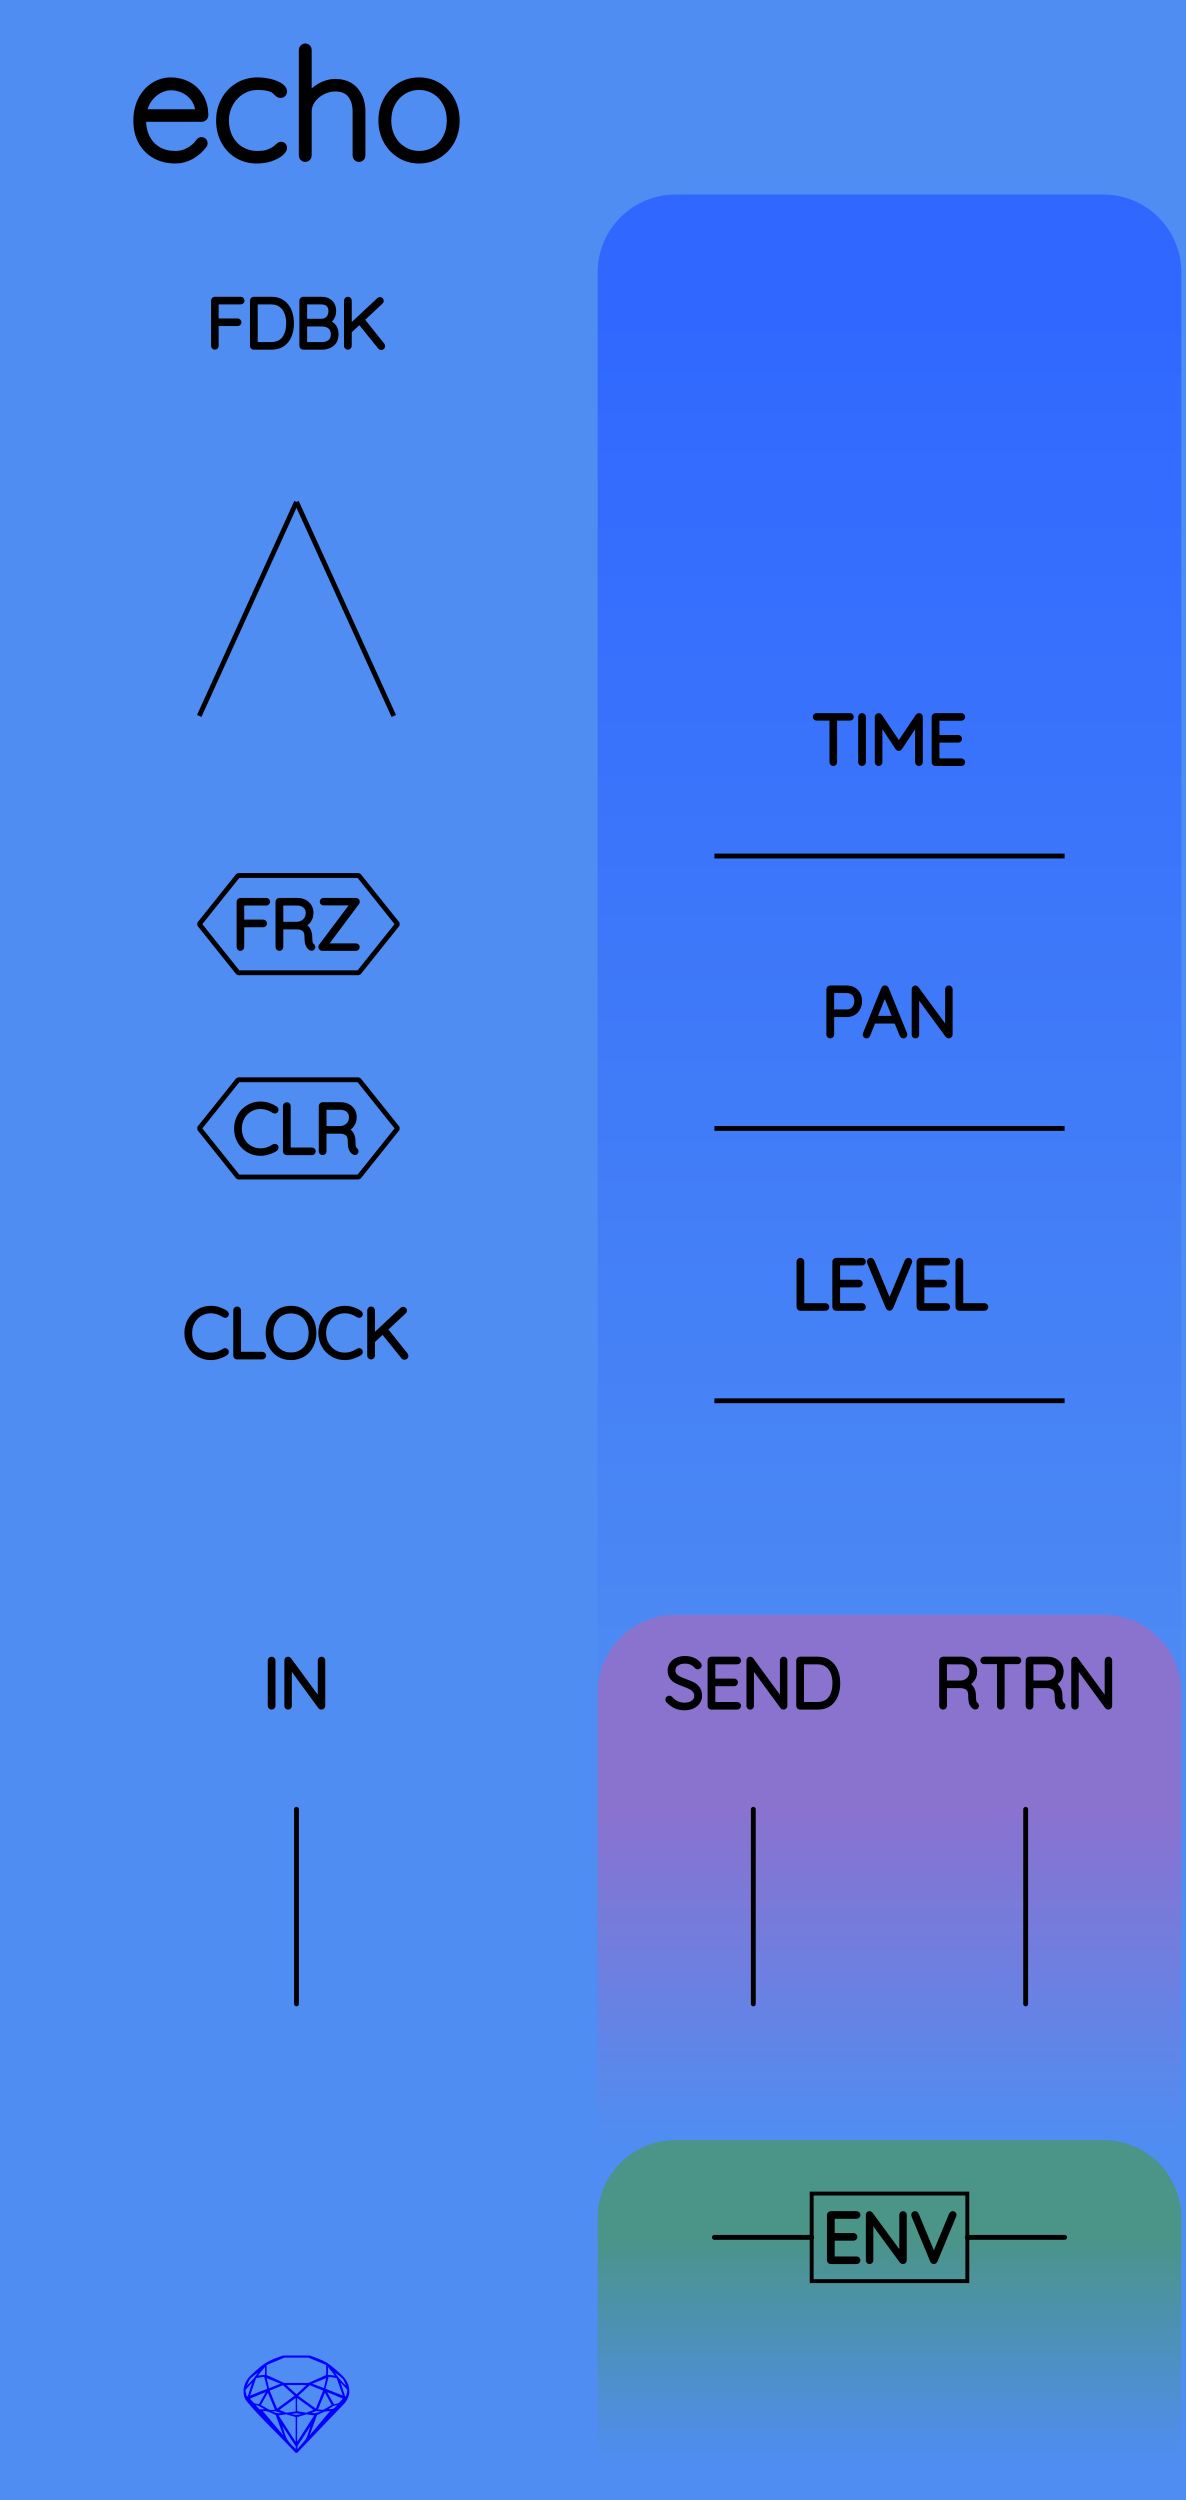
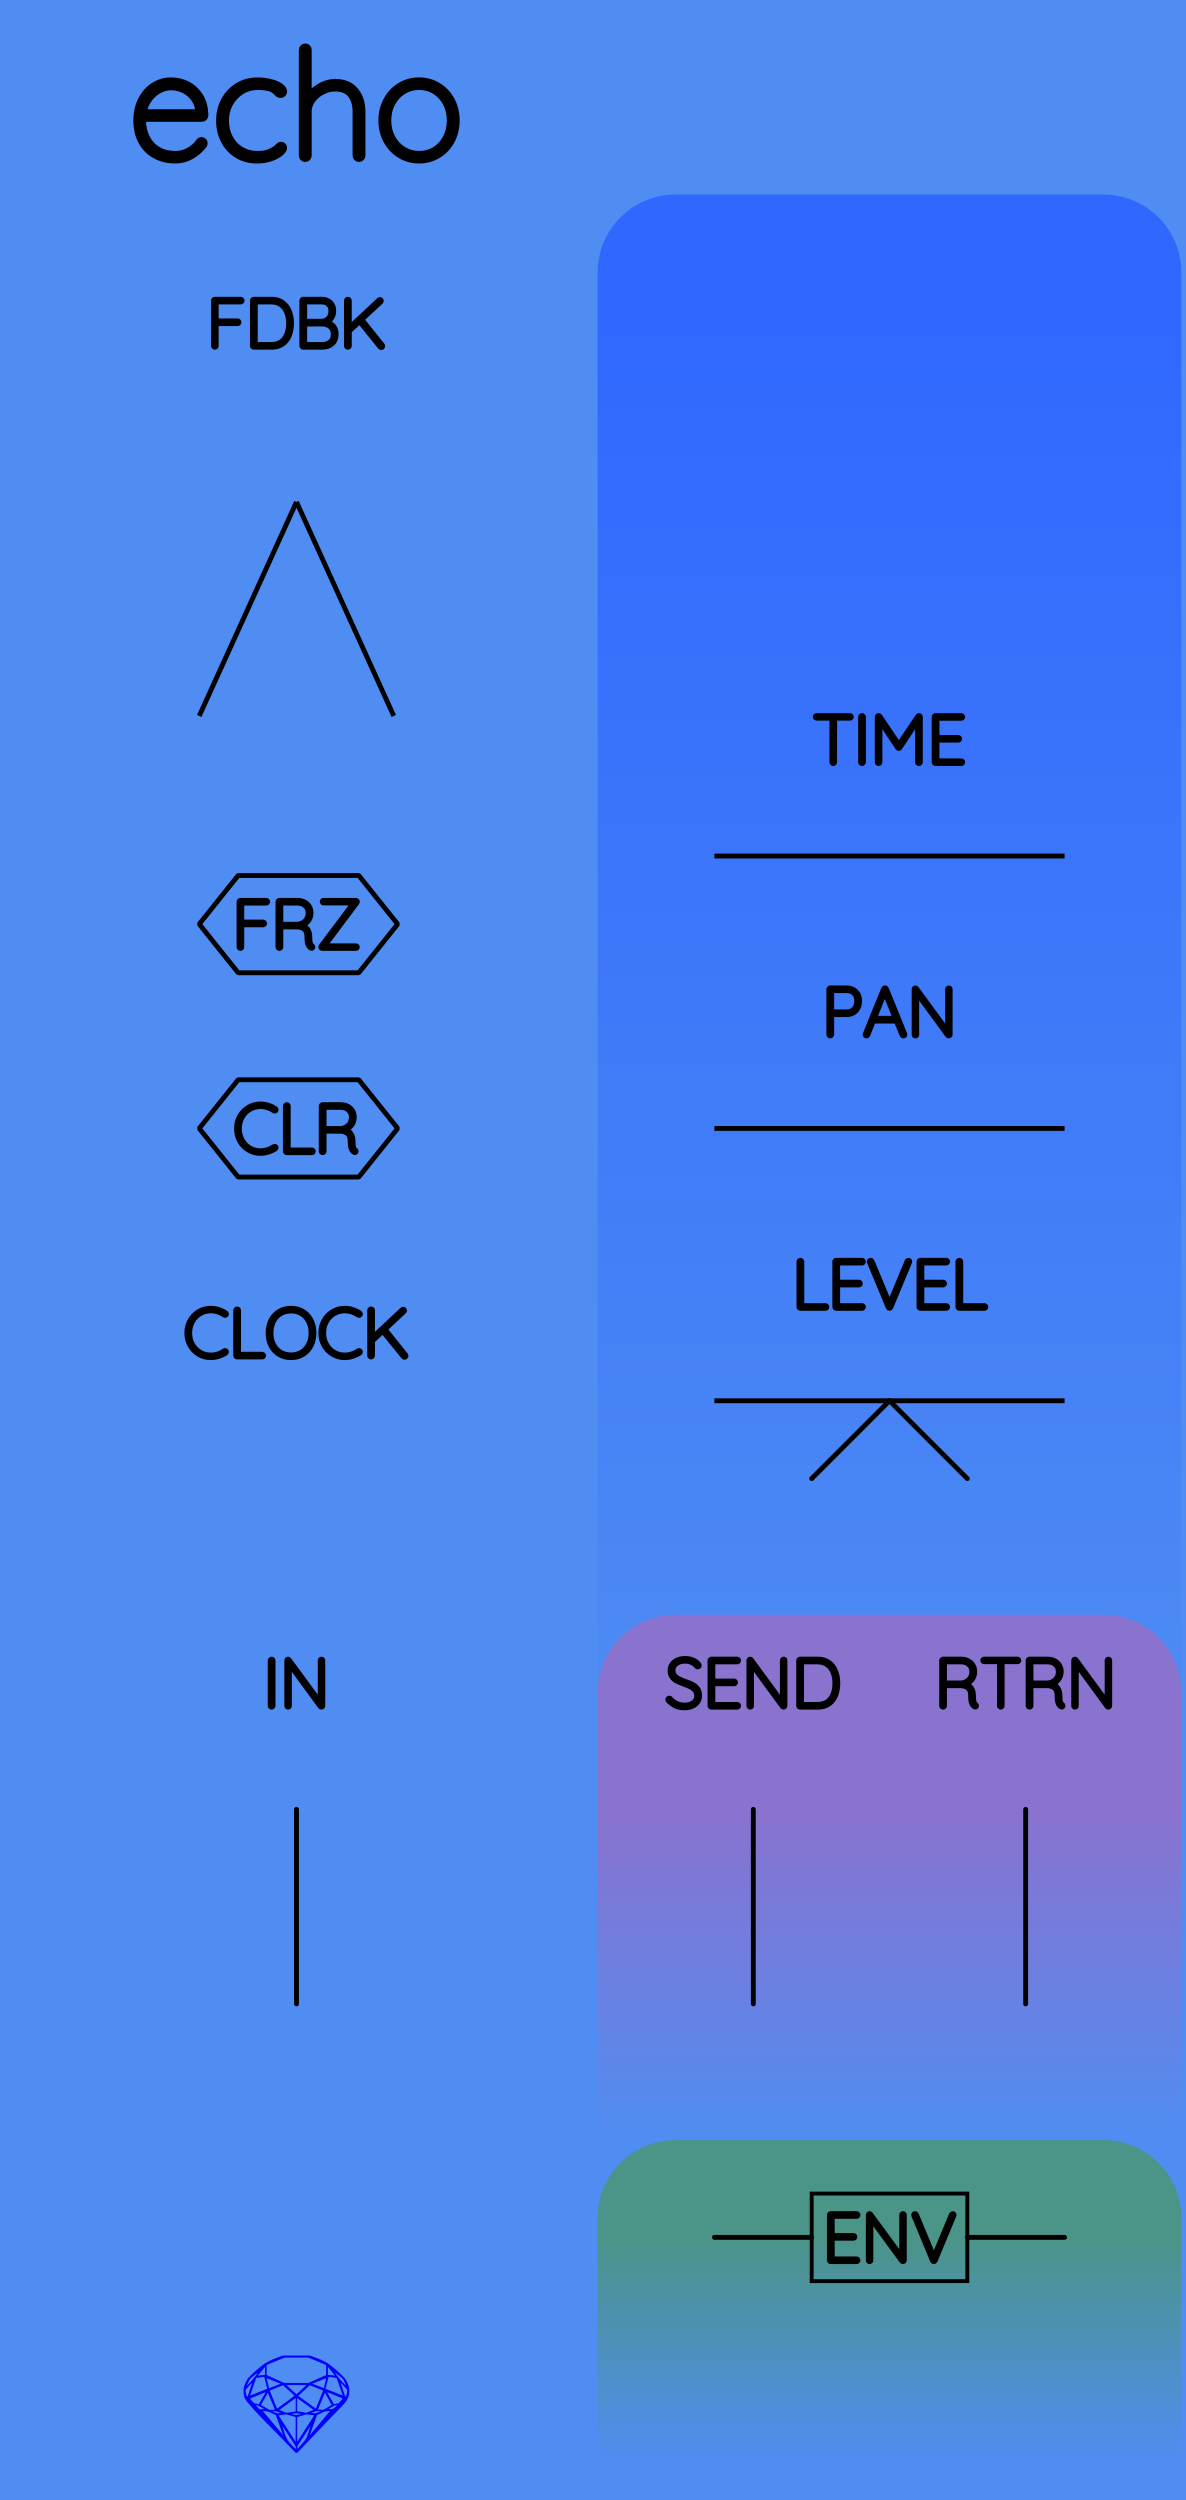
<svg xmlns="http://www.w3.org/2000/svg" width="60.96mm" height="128.50mm" viewBox="0 0 60.96 128.50">
  <g id="PanelLayer">
    <defs>
      <linearGradient id="gradient_controls" x1="0" y1="16" x2="0" y2="93" gradientUnits="userSpaceOnUse">
        <stop style="stop-color:#3068ff;stop-opacity:1;" offset="0" />
        <stop style="stop-color:#4f8df2;stop-opacity:1;" offset="1" />
      </linearGradient>
      <linearGradient id="gradient_send_return" x1="0" y1="93" x2="0" y2="110" gradientUnits="userSpaceOnUse">
        <stop style="stop-color:#8a72cf;stop-opacity:1;" offset="0" />
        <stop style="stop-color:#4f8df2;stop-opacity:1;" offset="1" />
      </linearGradient>
      <linearGradient id="gradient_env" x1="0" y1="115" x2="0" y2="126.5" gradientUnits="userSpaceOnUse">
        <stop style="stop-color:#4b9488;stop-opacity:1;" offset="0" />
        <stop style="stop-color:#4f8df2;stop-opacity:1;" offset="1" />
      </linearGradient>
    </defs>
    <rect id="border_rect" width="60.96" height="128.5" x="0" y="0" style="display:inline;fill:#4f8df2;fill-opacity:1;stroke:none;" />
    <path id="controls_art" d="M 30.72,93.00 L 30.72,14.00 A 4 4 0 0 1 34.72 10 L 56.72,10.00 A 4 4 0 0 1 60.72 14 L 60.72,10.00 L 60.72,93.00 z" style="fill:url(#gradient_controls);fill-opacity:1;stroke-width:0;" />
    <path id="send_return_art" d="M 30.72,110.00 L 30.72,87.00 A 4 4 0 0 1 34.72 83 L 56.72,83.00 A 4 4 0 0 1 60.72 87 L 60.72,83.00 L 60.72,110.00 z" style="fill:url(#gradient_send_return);fill-opacity:1;stroke-width:0;" />
    <path id="env_art" d="M 30.72,126.50 L 30.72,114.00 A 4 4 0 0 1 34.72 110 L 56.72,110.00 A 4 4 0 0 1 60.72 114 L 60.72,110.00 L 60.72,126.50 z" style="fill:url(#gradient_env);fill-opacity:1;stroke-width:0;" />
    <path id="model_name" d="M10.498 7.36Q10.498 7.414 10.467 7.453Q10.211 7.794 9.831 8.012Q9.45 8.229 9.016 8.229Q8.434 8.229 7.983 7.981Q7.533 7.732 7.281 7.274Q7.029 6.816 7.029 6.211Q7.029 5.59 7.273 5.121Q7.518 4.651 7.921 4.403Q8.325 4.154 8.783 4.154Q9.241 4.154 9.633 4.352Q10.024 4.55 10.273 4.946Q10.521 5.342 10.537 5.924Q10.537 5.986 10.49 6.036Q10.444 6.087 10.382 6.087H7.331V6.188Q7.331 6.669 7.525 7.069Q7.719 7.468 8.1 7.701Q8.48 7.934 9.016 7.934Q9.388 7.934 9.718 7.752Q10.048 7.569 10.234 7.29Q10.288 7.22 10.366 7.22Q10.42 7.22 10.459 7.263Q10.498 7.305 10.498 7.36ZM7.362 5.792H10.219V5.722Q10.18 5.326 9.966 5.043Q9.753 4.76 9.439 4.612Q9.124 4.465 8.783 4.465Q8.496 4.465 8.197 4.616Q7.898 4.767 7.669 5.066Q7.44 5.365 7.362 5.792ZM14.58 4.705Q14.58 4.767 14.538 4.814Q14.495 4.861 14.433 4.861Q14.363 4.861 14.328 4.837Q14.293 4.814 14.231 4.752Q14.13 4.635 14.021 4.581Q13.742 4.449 13.23 4.449Q12.787 4.449 12.411 4.682Q12.035 4.915 11.813 5.315Q11.592 5.714 11.592 6.188Q11.592 6.684 11.798 7.084Q12.004 7.484 12.38 7.709Q12.756 7.934 13.23 7.934Q13.54 7.934 13.719 7.88Q13.897 7.825 14.076 7.724Q14.2 7.647 14.293 7.554Q14.332 7.515 14.371 7.488Q14.41 7.461 14.448 7.461Q14.511 7.461 14.545 7.499Q14.58 7.538 14.58 7.6Q14.58 7.709 14.402 7.86Q14.223 8.012 13.909 8.12Q13.595 8.229 13.207 8.229Q12.648 8.229 12.209 7.965Q11.771 7.701 11.526 7.235Q11.282 6.77 11.282 6.188Q11.282 5.644 11.526 5.179Q11.771 4.713 12.217 4.434Q12.663 4.154 13.238 4.154Q13.571 4.154 13.886 4.232Q14.2 4.31 14.39 4.438Q14.58 4.566 14.58 4.705ZM18.608 5.73V7.996Q18.608 8.058 18.562 8.105Q18.515 8.151 18.453 8.151Q18.383 8.151 18.341 8.105Q18.298 8.058 18.298 7.996V5.73Q18.298 5.194 18.034 4.861Q17.77 4.527 17.227 4.527Q16.893 4.527 16.571 4.69Q16.249 4.853 16.047 5.132Q15.845 5.412 15.845 5.73V7.996Q15.845 8.058 15.799 8.105Q15.752 8.151 15.69 8.151Q15.62 8.151 15.578 8.105Q15.535 8.058 15.535 7.996V2.563Q15.535 2.501 15.582 2.455Q15.628 2.408 15.69 2.408Q15.76 2.408 15.803 2.455Q15.845 2.501 15.845 2.563V5.016Q16.063 4.674 16.447 4.453Q16.831 4.232 17.227 4.232Q17.894 4.232 18.251 4.655Q18.608 5.078 18.608 5.73ZM21.542 8.229Q21.006 8.229 20.568 7.961Q20.13 7.693 19.877 7.228Q19.625 6.762 19.625 6.195Q19.625 5.621 19.877 5.155Q20.13 4.69 20.564 4.422Q20.999 4.154 21.542 4.154Q22.078 4.154 22.516 4.422Q22.954 4.69 23.203 5.155Q23.451 5.621 23.451 6.195Q23.451 6.77 23.203 7.232Q22.954 7.693 22.516 7.961Q22.078 8.229 21.542 8.229ZM21.542 4.449Q21.092 4.449 20.723 4.678Q20.355 4.907 20.145 5.303Q19.936 5.699 19.936 6.195Q19.936 6.684 20.145 7.08Q20.355 7.476 20.723 7.705Q21.092 7.934 21.542 7.934Q22 7.934 22.365 7.709Q22.73 7.484 22.935 7.084Q23.141 6.684 23.141 6.195Q23.141 5.699 22.935 5.303Q22.73 4.907 22.365 4.678Q22 4.449 21.542 4.449Z" style="display:inline;stroke:#000000;stroke-width:0.35;stroke-linecap:round;stroke-linejoin:bevel" />
    <path id="sapphire_gemstone" d="m 17.955,122.900 q 0,0.342 -0.243,0.631 -0.044,0.052 -0.204,0.215 -0.187,0.19 -0.785,0.813 l -1.444,1.513 q -0.019,0.003 -0.044,0.003 -0.028,0 -0.041,-0.003 -0.083,-0.083 -0.648,-0.675 -0.469,-0.474 -0.934,-0.948 -0.557,-0.568 -0.898,-0.981 -0.132,-0.16 -0.168,-0.298 -0.028,-0.102 -0.028,-0.342 0,-0.11 0.072,-0.289 0.066,-0.165 0.141,-0.265 0.119,-0.157 0.422,-0.424 0.284,-0.251 0.474,-0.375 0.273,-0.179 0.819,-0.367 0.096,-0.033 0.11,-0.033 h 1.361 q 0.011,0 0.105,0.033 0.568,0.201 0.824,0.367 0.165,0.105 0.474,0.378 0.322,0.284 0.422,0.422 0.215,0.295 0.215,0.626 z m -0.168,-0.273 q -0.033,-0.107 -0.135,-0.309 -0.072,-0.094 -0.209,-0.198 -0.119,-0.085 -0.234,-0.171 0.245,0.364 0.579,0.678 z m -0.573,-0.524 -0.358,-0.446 v 0.411 z m 0.637,0.758 q 0,-0.052 -0.342,-0.394 l 0.229,0.703 h 0.05 q 0.063,-0.218 0.063,-0.309 z m -0.232,0.273 -0.317,-0.904 -0.411,-0.063 -0.16,0.615 z m 0.003,0.154 -0.772,-0.32 h -0.03 l 0.345,0.606 q 0.08,-0.003 0.234,-0.047 0.025,-0.014 0.223,-0.24 z m -0.857,-1.05 -0.719,0.284 0.604,0.226 z m 0,-0.163 v -0.515 l -0.918,-0.38 h -1.224 l -0.918,0.38 v 0.515 l 0.898,0.408 h 1.254 z m 0.573,1.538 q -0.069,0.011 -0.198,0.052 -0.085,0.055 -0.259,0.163 0.019,0 0.063,0.003 0.041,0 0.063,0 0.119,0 0.19,-0.069 0.072,-0.072 0.141,-0.149 z m -0.289,0.003 -0.347,-0.631 -0.364,0.879 q 0.025,-0.017 0.066,-0.017 0.03,0 0.085,0.011 0.058,0.008 0.088,0.008 0.05,0 0.229,-0.107 0.229,-0.138 0.243,-0.143 z m -0.441,-0.741 -0.684,-0.276 -0.593,0.548 0.904,0.656 z m -0.854,-0.284 h -1.036 l 0.524,0.474 z m 0.75,1.367 q -0.229,-0.03 -0.229,-0.03 -0.036,0 -0.273,0.094 l 0.19,0.019 q 0.011,0 0.311,-0.083 z m -0.389,-0.088 -0.843,-0.612 v 0.675 l 0.471,0.083 z m 0.854,0.05 q -0.099,0.006 -0.295,0.039 -0.011,0.003 -0.378,0.176 -0.13,0.347 -0.38,1.042 z m -2.544,-1.397 -0.719,-0.284 0.124,0.518 z m -0.802,-0.455 v -0.411 l -0.367,0.446 z m 1.516,1.072 -0.593,-0.54 -0.684,0.276 0.38,0.929 z m 0.369,0.943 q -0.033,-0.003 -0.135,-0.025 -0.085,-0.017 -0.138,-0.017 -0.052,0 -0.138,0.017 -0.102,0.022 -0.135,0.025 0.265,0.047 0.273,0.047 0.008,0 0.273,-0.047 z m -0.309,-0.138 v -0.686 l -0.843,0.612 0.372,0.146 z m 0.951,0.207 -0.397,-0.055 -0.48,0.141 v 1.276 z m -2.888,-2.202 q -0.119,0.085 -0.234,0.174 -0.146,0.107 -0.209,0.196 -0.044,0.105 -0.135,0.314 0.369,-0.364 0.579,-0.684 z m 0.477,0.832 -0.16,-0.615 -0.411,0.063 -0.317,0.904 z m 0.394,1.083 -0.364,-0.879 -0.356,0.631 q 0.435,0.251 0.452,0.251 0.091,0 0.267,-0.003 z m 1.822,0.83 q -0.132,0.212 -0.405,0.634 -0.077,0.107 -0.22,0.328 -0.058,0.105 -0.055,0.226 0.16,-0.152 0.433,-0.496 0.077,-0.13 0.141,-0.339 0.055,-0.176 0.107,-0.353 z m -1.494,-0.661 -0.27,-0.088 -0.008,-0.011 q -0.025,0 -0.107,0.011 -0.066,0.006 -0.107,0.006 0.273,0.091 0.311,0.091 0.025,0 0.182,-0.008 z m -0.81,-1.064 h -0.03 l -0.772,0.32 q 0.066,0.097 0.223,0.24 0.077,0.014 0.234,0.047 z m -0.689,-0.502 q -0.342,0.347 -0.342,0.394 0,0.08 0.063,0.309 h 0.05 z m 2.235,3.045 v -1.276 l -0.48,-0.141 -0.397,0.055 z m -1.607,-1.676 q -0.256,-0.182 -0.458,-0.223 0.066,0.077 0.204,0.223 z m 1.61,2.045 v -0.138 l -0.684,-1.05 q 0.052,0.176 0.107,0.353 0.063,0.209 0.141,0.339 0.069,0.119 0.204,0.259 0.116,0.119 0.232,0.237 z m -0.645,-0.706 q -0.116,-0.328 -0.38,-1.042 -0.135,-0.066 -0.273,-0.13 -0.16,-0.072 -0.289,-0.072 -0.052,0 -0.11,-0.014 z" style="stroke-width:0;fill:#0000ff;stroke:#2e2114;stroke-linecap:square;stroke-opacity:1" />
    <path d="M 15.24,93.00 L 15.24,103.00 " style="stroke:#000000;stroke-width:0.25;stroke-linecap:round;stroke-linejoin:bevel;stroke-dasharray:none" fill="none" />
    <path d="M13.961 87.749Q13.926 87.749 13.906 87.728Q13.887 87.707 13.887 87.675V85.353Q13.887 85.322 13.908 85.301Q13.929 85.279 13.961 85.279Q13.993 85.279 14.014 85.301Q14.035 85.322 14.035 85.353V87.675Q14.032 87.707 14.011 87.728Q13.989 87.749 13.961 87.749ZM16.593 85.346V87.671Q16.593 87.71 16.572 87.729Q16.551 87.749 16.519 87.749Q16.483 87.749 16.462 87.721L14.875 85.551V87.689Q14.875 87.714 14.855 87.731Q14.836 87.749 14.808 87.749Q14.776 87.749 14.758 87.731Q14.741 87.714 14.741 87.689V85.35Q14.741 85.315 14.76 85.297Q14.78 85.279 14.804 85.279Q14.836 85.279 14.857 85.304L16.459 87.488V85.346Q16.459 85.318 16.478 85.299Q16.498 85.279 16.526 85.279Q16.558 85.279 16.575 85.299Q16.593 85.318 16.593 85.346Z" style="stroke:#000000;stroke-width:0.25;stroke-linecap:round;stroke-linejoin:bevel" />
    <path d="M 38.72,93.00 L 38.72,103.00 " style="stroke:#000000;stroke-width:0.25;stroke-linecap:round;stroke-linejoin:bevel;stroke-dasharray:none" fill="none" />
    <path d="M34.346 87.414Q34.324 87.392 34.324 87.361Q34.324 87.333 34.349 87.306Q34.374 87.28 34.402 87.28Q34.434 87.28 34.462 87.311Q34.6 87.474 34.788 87.558Q34.977 87.643 35.185 87.643Q35.457 87.643 35.633 87.513Q35.81 87.382 35.81 87.167Q35.806 86.997 35.718 86.888Q35.63 86.779 35.501 86.713Q35.372 86.648 35.15 86.567Q34.907 86.475 34.771 86.405Q34.635 86.334 34.538 86.204Q34.441 86.073 34.441 85.862Q34.441 85.689 34.536 85.547Q34.631 85.406 34.808 85.325Q34.984 85.244 35.217 85.244Q35.425 85.244 35.612 85.32Q35.799 85.396 35.908 85.533Q35.944 85.583 35.944 85.608Q35.944 85.636 35.917 85.659Q35.891 85.682 35.859 85.682Q35.831 85.682 35.813 85.66Q35.714 85.533 35.559 85.459Q35.404 85.385 35.217 85.385Q34.949 85.385 34.771 85.512Q34.593 85.639 34.593 85.858Q34.593 86.01 34.679 86.115Q34.765 86.221 34.896 86.287Q35.026 86.352 35.22 86.422Q35.467 86.511 35.612 86.585Q35.757 86.659 35.859 86.8Q35.961 86.941 35.961 87.174Q35.961 87.336 35.866 87.477Q35.771 87.618 35.593 87.701Q35.414 87.784 35.185 87.784Q34.924 87.784 34.73 87.694Q34.536 87.604 34.346 87.414ZM37.965 87.678Q37.965 87.71 37.944 87.729Q37.923 87.749 37.895 87.749H36.565Q36.536 87.749 36.515 87.728Q36.494 87.707 36.494 87.678V85.35Q36.494 85.322 36.515 85.301Q36.536 85.279 36.565 85.279H37.895Q37.923 85.279 37.944 85.301Q37.965 85.322 37.965 85.35Q37.965 85.382 37.944 85.401Q37.923 85.421 37.895 85.421H36.642V86.405H37.736Q37.764 86.405 37.785 86.426Q37.806 86.447 37.806 86.475Q37.806 86.507 37.785 86.526Q37.764 86.546 37.736 86.546H36.642V87.608H37.895Q37.923 87.608 37.944 87.629Q37.965 87.65 37.965 87.678ZM40.346 85.346V87.671Q40.346 87.71 40.325 87.729Q40.304 87.749 40.272 87.749Q40.237 87.749 40.216 87.721L38.628 85.551V87.689Q38.628 87.714 38.609 87.731Q38.59 87.749 38.561 87.749Q38.529 87.749 38.512 87.731Q38.494 87.714 38.494 87.689V85.35Q38.494 85.315 38.514 85.297Q38.533 85.279 38.558 85.279Q38.59 85.279 38.611 85.304L40.212 87.488V85.346Q40.212 85.318 40.232 85.299Q40.251 85.279 40.279 85.279Q40.311 85.279 40.329 85.299Q40.346 85.318 40.346 85.346ZM43.063 86.514Q43.063 86.863 42.952 87.142Q42.84 87.421 42.611 87.585Q42.382 87.749 42.04 87.749H41.122Q41.094 87.749 41.073 87.728Q41.052 87.707 41.052 87.678V85.35Q41.052 85.322 41.073 85.301Q41.094 85.279 41.122 85.279H42.04Q42.378 85.279 42.609 85.449Q42.84 85.618 42.952 85.898Q43.063 86.179 43.063 86.514ZM42.914 86.514Q42.914 86.214 42.818 85.966Q42.721 85.717 42.518 85.569Q42.315 85.421 42.004 85.421H41.2V87.608H42.004Q42.463 87.608 42.689 87.306Q42.914 87.004 42.914 86.514Z" style="stroke:#000000;stroke-width:0.25;stroke-linecap:round;stroke-linejoin:bevel" />
    <path d="M 52.72,93.00 L 52.72,103.00 " style="stroke:#000000;stroke-width:0.25;stroke-linecap:round;stroke-linejoin:bevel;stroke-dasharray:none" fill="none" />
    <path d="M50.196 87.675Q50.196 87.707 50.176 87.726Q50.157 87.745 50.129 87.745Q50.108 87.745 50.097 87.738Q50.002 87.685 49.945 87.56Q49.889 87.435 49.889 87.149Q49.889 86.86 49.734 86.752Q49.578 86.645 49.374 86.645H48.548V87.678Q48.548 87.707 48.527 87.728Q48.506 87.749 48.474 87.749Q48.443 87.749 48.421 87.728Q48.4 87.707 48.4 87.678V85.35Q48.4 85.322 48.421 85.301Q48.443 85.279 48.471 85.279H49.402Q49.607 85.279 49.766 85.362Q49.924 85.445 50.012 85.59Q50.101 85.734 50.101 85.918Q50.101 86.154 49.975 86.324Q49.85 86.493 49.649 86.553Q49.818 86.606 49.928 86.763Q50.037 86.92 50.037 87.149Q50.037 87.385 50.067 87.479Q50.097 87.572 50.157 87.611Q50.196 87.636 50.196 87.675ZM49.42 86.504Q49.642 86.482 49.797 86.327Q49.953 86.172 49.953 85.921Q49.953 85.703 49.797 85.562Q49.642 85.421 49.385 85.421H48.548V86.504ZM52.369 85.346Q52.369 85.378 52.35 85.396Q52.33 85.413 52.298 85.413H51.512V87.678Q51.512 87.707 51.491 87.728Q51.469 87.749 51.441 87.749Q51.409 87.749 51.39 87.728Q51.371 87.707 51.371 87.678V85.413H50.584Q50.556 85.413 50.535 85.394Q50.513 85.375 50.513 85.346Q50.513 85.318 50.535 85.299Q50.556 85.279 50.584 85.279H52.298Q52.327 85.279 52.348 85.299Q52.369 85.318 52.369 85.346ZM54.641 87.675Q54.641 87.707 54.621 87.726Q54.602 87.745 54.574 87.745Q54.553 87.745 54.542 87.738Q54.447 87.685 54.39 87.56Q54.334 87.435 54.334 87.149Q54.334 86.86 54.179 86.752Q54.023 86.645 53.819 86.645H52.993V87.678Q52.993 87.707 52.972 87.728Q52.951 87.749 52.919 87.749Q52.888 87.749 52.866 87.728Q52.845 87.707 52.845 87.678V85.35Q52.845 85.322 52.866 85.301Q52.888 85.279 52.916 85.279H53.847Q54.052 85.279 54.211 85.362Q54.369 85.445 54.457 85.59Q54.546 85.734 54.546 85.918Q54.546 86.154 54.42 86.324Q54.295 86.493 54.094 86.553Q54.263 86.606 54.373 86.763Q54.482 86.92 54.482 87.149Q54.482 87.385 54.512 87.479Q54.542 87.572 54.602 87.611Q54.641 87.636 54.641 87.675ZM53.865 86.504Q54.087 86.482 54.242 86.327Q54.398 86.172 54.398 85.921Q54.398 85.703 54.242 85.562Q54.087 85.421 53.83 85.421H52.993V86.504ZM57.04 85.346V87.671Q57.04 87.71 57.019 87.729Q56.997 87.749 56.966 87.749Q56.93 87.749 56.909 87.721L55.322 85.551V87.689Q55.322 87.714 55.302 87.731Q55.283 87.749 55.255 87.749Q55.223 87.749 55.205 87.731Q55.188 87.714 55.188 87.689V85.35Q55.188 85.315 55.207 85.297Q55.227 85.279 55.251 85.279Q55.283 85.279 55.304 85.304L56.906 87.488V85.346Q56.906 85.318 56.925 85.299Q56.944 85.279 56.973 85.279Q57.005 85.279 57.022 85.299Q57.04 85.318 57.04 85.346Z" style="stroke:#000000;stroke-width:0.25;stroke-linecap:round;stroke-linejoin:bevel" />
    <path id="env_label" d="M44.101 116.178Q44.101 116.21 44.08 116.229Q44.058 116.249 44.03 116.249H42.7Q42.672 116.249 42.651 116.228Q42.63 116.207 42.63 116.178V113.85Q42.63 113.822 42.651 113.801Q42.672 113.779 42.7 113.779H44.03Q44.058 113.779 44.08 113.801Q44.101 113.822 44.101 113.85Q44.101 113.882 44.08 113.901Q44.058 113.921 44.03 113.921H42.778V114.905H43.871Q43.9 114.905 43.921 114.926Q43.942 114.947 43.942 114.975Q43.942 115.007 43.921 115.026Q43.9 115.046 43.871 115.046H42.778V116.108H44.03Q44.058 116.108 44.08 116.129Q44.101 116.15 44.101 116.178ZM46.482 113.846V116.171Q46.482 116.21 46.461 116.229Q46.44 116.249 46.408 116.249Q46.373 116.249 46.352 116.221L44.764 114.051V116.189Q44.764 116.214 44.745 116.231Q44.725 116.249 44.697 116.249Q44.665 116.249 44.648 116.231Q44.63 116.214 44.63 116.189V113.85Q44.63 113.815 44.649 113.797Q44.669 113.779 44.693 113.779Q44.725 113.779 44.746 113.804L46.348 115.988V113.846Q46.348 113.818 46.367 113.799Q46.387 113.779 46.415 113.779Q46.447 113.779 46.464 113.799Q46.482 113.818 46.482 113.846ZM49.04 113.843Q49.04 113.857 49.033 113.878L48.066 116.203Q48.045 116.249 47.999 116.249Q47.978 116.249 47.958 116.236Q47.939 116.224 47.932 116.203L46.972 113.889Q46.962 113.868 46.962 113.846Q46.962 113.818 46.981 113.799Q47.001 113.779 47.029 113.779Q47.082 113.779 47.106 113.836L48.002 115.991L48.902 113.825Q48.927 113.779 48.969 113.779Q49.001 113.779 49.02 113.797Q49.04 113.815 49.04 113.843Z" style="stroke:#000000;stroke-width:0.25;stroke-linecap:round;stroke-linejoin:bevel" />
    <rect x="41.72" y="112.75" width="8" height="4.5" stroke="black" stroke-width="0.2" fill="none" />
    <path d="M 36.72,115.00 L 41.72,115.00 " style="stroke:#000000;stroke-width:0.25;stroke-linecap:round;stroke-linejoin:bevel;stroke-dasharray:none" fill="none" />
    <path d="M 54.72,115.00 L 49.72,115.00 " style="stroke:#000000;stroke-width:0.25;stroke-linecap:round;stroke-linejoin:bevel;stroke-dasharray:none" fill="none" />
    <path d="M11.638 67.54Q11.638 67.569 11.624 67.586Q11.603 67.615 11.571 67.615Q11.557 67.615 11.529 67.6Q11.201 67.378 10.834 67.378Q10.537 67.378 10.289 67.525Q10.04 67.671 9.895 67.93Q9.751 68.19 9.751 68.514Q9.751 68.839 9.895 69.098Q10.04 69.357 10.289 69.504Q10.537 69.65 10.834 69.65Q11.204 69.65 11.525 69.431Q11.543 69.417 11.568 69.417Q11.603 69.417 11.624 69.445Q11.638 69.463 11.638 69.488Q11.638 69.523 11.61 69.544Q11.472 69.643 11.255 69.714Q11.038 69.784 10.834 69.784Q10.499 69.784 10.216 69.618Q9.934 69.453 9.768 69.162Q9.603 68.87 9.603 68.514Q9.603 68.158 9.768 67.867Q9.934 67.576 10.216 67.41Q10.499 67.244 10.834 67.244Q11.046 67.244 11.245 67.308Q11.444 67.371 11.606 67.484Q11.638 67.509 11.638 67.54ZM13.55 69.678Q13.55 69.71 13.529 69.729Q13.508 69.749 13.48 69.749H12.185Q12.153 69.749 12.134 69.728Q12.114 69.707 12.114 69.678V67.35Q12.114 67.322 12.136 67.301Q12.157 67.279 12.188 67.279Q12.22 67.279 12.241 67.301Q12.263 67.322 12.263 67.35V69.608H13.48Q13.508 69.608 13.529 69.629Q13.55 69.65 13.55 69.678ZM14.958 69.784Q14.616 69.784 14.348 69.624Q14.079 69.463 13.929 69.174Q13.78 68.885 13.78 68.514Q13.78 68.144 13.929 67.854Q14.079 67.565 14.348 67.405Q14.616 67.244 14.958 67.244Q15.3 67.244 15.568 67.405Q15.836 67.565 15.986 67.854Q16.136 68.144 16.136 68.514Q16.136 68.885 15.986 69.174Q15.836 69.463 15.568 69.624Q15.3 69.784 14.958 69.784ZM14.958 67.385Q14.658 67.385 14.423 67.526Q14.189 67.667 14.058 67.925Q13.928 68.183 13.928 68.514Q13.928 68.846 14.058 69.103Q14.189 69.361 14.423 69.502Q14.658 69.643 14.958 69.643Q15.258 69.643 15.492 69.502Q15.727 69.361 15.857 69.103Q15.988 68.846 15.988 68.514Q15.988 68.183 15.857 67.925Q15.727 67.667 15.492 67.526Q15.258 67.385 14.958 67.385ZM18.524 67.54Q18.524 67.569 18.51 67.586Q18.489 67.615 18.457 67.615Q18.443 67.615 18.415 67.6Q18.087 67.378 17.72 67.378Q17.424 67.378 17.175 67.525Q16.926 67.671 16.782 67.93Q16.637 68.19 16.637 68.514Q16.637 68.839 16.782 69.098Q16.926 69.357 17.175 69.504Q17.424 69.65 17.72 69.65Q18.09 69.65 18.412 69.431Q18.429 69.417 18.454 69.417Q18.489 69.417 18.51 69.445Q18.524 69.463 18.524 69.488Q18.524 69.523 18.496 69.544Q18.359 69.643 18.142 69.714Q17.925 69.784 17.72 69.784Q17.385 69.784 17.103 69.618Q16.82 69.453 16.655 69.162Q16.489 68.87 16.489 68.514Q16.489 68.158 16.655 67.867Q16.82 67.576 17.103 67.41Q17.385 67.244 17.72 67.244Q17.932 67.244 18.131 67.308Q18.33 67.371 18.493 67.484Q18.524 67.509 18.524 67.54ZM20.867 69.692Q20.867 69.731 20.84 69.749Q20.814 69.766 20.786 69.766Q20.757 69.766 20.736 69.742L19.678 68.433L19.149 68.923V69.675Q19.145 69.707 19.124 69.728Q19.103 69.749 19.075 69.749Q19.039 69.749 19.02 69.728Q19.001 69.707 19.001 69.675V67.353Q19.001 67.322 19.022 67.301Q19.043 67.279 19.075 67.279Q19.106 67.279 19.128 67.301Q19.149 67.322 19.149 67.353V68.743L20.673 67.315Q20.694 67.293 20.722 67.293Q20.75 67.293 20.772 67.315Q20.793 67.336 20.793 67.364Q20.793 67.392 20.772 67.413L19.794 68.324L20.849 69.643Q20.867 69.668 20.867 69.692Z" style="stroke:#000000;stroke-width:0.25;stroke-linecap:round;stroke-linejoin:bevel" />
    <path d="M 36.72,44.00 L 54.72,44.00 z " style="stroke:#000000;stroke-width:0.25;stroke-linecap:round;stroke-linejoin:bevel;stroke-dasharray:none" />
    <path d="M43.759 36.846Q43.759 36.878 43.739 36.896Q43.72 36.913 43.688 36.913H42.901V39.178Q42.901 39.206 42.88 39.228Q42.859 39.249 42.831 39.249Q42.799 39.249 42.78 39.228Q42.76 39.206 42.76 39.178V36.913H41.974Q41.945 36.913 41.924 36.894Q41.903 36.875 41.903 36.846Q41.903 36.818 41.924 36.799Q41.945 36.779 41.974 36.779H43.688Q43.716 36.779 43.737 36.799Q43.759 36.818 43.759 36.846ZM44.309 39.249Q44.274 39.249 44.254 39.228Q44.235 39.206 44.235 39.175V36.853Q44.235 36.822 44.256 36.801Q44.277 36.779 44.309 36.779Q44.341 36.779 44.362 36.801Q44.383 36.822 44.383 36.853V39.175Q44.379 39.206 44.358 39.228Q44.337 39.249 44.309 39.249ZM47.307 36.85V39.178Q47.307 39.206 47.285 39.228Q47.262 39.249 47.233 39.249Q47.202 39.249 47.181 39.228Q47.159 39.206 47.159 39.178V37.069L46.249 38.444Q46.231 38.473 46.2 38.473Q46.161 38.473 46.143 38.444L45.23 37.065V39.178Q45.23 39.206 45.209 39.228Q45.187 39.249 45.159 39.249Q45.127 39.249 45.108 39.228Q45.089 39.206 45.089 39.178V36.85Q45.089 36.825 45.108 36.802Q45.127 36.779 45.156 36.779Q45.201 36.779 45.223 36.811L46.2 38.265L47.177 36.811Q47.205 36.772 47.244 36.779Q47.272 36.783 47.29 36.802Q47.307 36.822 47.307 36.85ZM49.484 39.178Q49.484 39.21 49.463 39.229Q49.442 39.249 49.414 39.249H48.084Q48.055 39.249 48.034 39.228Q48.013 39.206 48.013 39.178V36.85Q48.013 36.822 48.034 36.801Q48.055 36.779 48.084 36.779H49.414Q49.442 36.779 49.463 36.801Q49.484 36.822 49.484 36.85Q49.484 36.882 49.463 36.901Q49.442 36.92 49.414 36.92H48.161V37.905H49.255Q49.283 37.905 49.304 37.926Q49.325 37.947 49.325 37.975Q49.325 38.007 49.304 38.026Q49.283 38.046 49.255 38.046H48.161V39.108H49.414Q49.442 39.108 49.463 39.129Q49.484 39.15 49.484 39.178Z" style="stroke:#000000;stroke-width:0.25;stroke-linecap:round;stroke-linejoin:bevel" />
    <path d="M12.444 15.45Q12.444 15.482 12.423 15.501Q12.402 15.521 12.374 15.521H11.114V16.494H12.215Q12.243 16.494 12.264 16.515Q12.286 16.537 12.286 16.565Q12.286 16.596 12.264 16.616Q12.243 16.635 12.215 16.635H11.114V17.778Q11.114 17.806 11.095 17.828Q11.075 17.849 11.044 17.849Q11.012 17.849 10.993 17.828Q10.973 17.806 10.973 17.778V15.45Q10.973 15.422 10.994 15.401Q11.015 15.379 11.044 15.379H12.374Q12.402 15.379 12.423 15.401Q12.444 15.422 12.444 15.45ZM14.984 16.614Q14.984 16.963 14.873 17.242Q14.762 17.521 14.533 17.685Q14.303 17.849 13.961 17.849H13.044Q13.016 17.849 12.995 17.828Q12.973 17.806 12.973 17.778V15.45Q12.973 15.422 12.995 15.401Q13.016 15.379 13.044 15.379H13.961Q14.3 15.379 14.531 15.549Q14.762 15.718 14.873 15.998Q14.984 16.279 14.984 16.614ZM14.836 16.614Q14.836 16.314 14.739 16.066Q14.642 15.817 14.439 15.669Q14.236 15.521 13.926 15.521H13.122V17.708H13.926Q14.384 17.708 14.61 17.406Q14.836 17.105 14.836 16.614ZM17.277 17.182Q17.277 17.503 17.074 17.676Q16.872 17.849 16.558 17.849H15.584Q15.556 17.849 15.535 17.828Q15.513 17.806 15.513 17.778V15.45Q15.513 15.422 15.535 15.401Q15.556 15.379 15.584 15.379H16.533Q16.815 15.379 16.985 15.542Q17.154 15.704 17.154 15.979Q17.154 16.177 17.055 16.337Q16.956 16.498 16.78 16.558Q17.006 16.6 17.142 16.762Q17.277 16.925 17.277 17.182ZM16.515 15.521H15.662V16.512H16.515Q16.734 16.508 16.87 16.369Q17.006 16.23 17.006 15.976Q17.006 15.767 16.877 15.644Q16.748 15.521 16.515 15.521ZM17.129 17.182Q17.129 16.921 16.967 16.789Q16.805 16.656 16.54 16.656H15.662V17.708H16.54Q16.805 17.708 16.967 17.575Q17.129 17.443 17.129 17.182ZM19.673 17.792Q19.673 17.831 19.646 17.849Q19.62 17.866 19.591 17.866Q19.563 17.866 19.542 17.842L18.484 16.533L17.955 17.023V17.775Q17.951 17.806 17.93 17.828Q17.909 17.849 17.881 17.849Q17.845 17.849 17.826 17.828Q17.806 17.806 17.806 17.775V15.454Q17.806 15.422 17.828 15.401Q17.849 15.379 17.881 15.379Q17.912 15.379 17.933 15.401Q17.955 15.422 17.955 15.454V16.843L19.479 15.415Q19.5 15.393 19.528 15.393Q19.556 15.393 19.577 15.415Q19.599 15.436 19.599 15.464Q19.599 15.492 19.577 15.513L18.6 16.424L19.655 17.743Q19.673 17.768 19.673 17.792Z" style="stroke:#000000;stroke-width:0.25;stroke-linecap:round;stroke-linejoin:bevel" />
    <path d="M 15.24,25.80 L 10.24,36.80 z L 20.24,36.80 z " style="stroke:#000000;stroke-width:0.25;stroke-linecap:round;stroke-linejoin:bevel;stroke-dasharray:none" />
    <path d="M 36.72,58.00 L 54.72,58.00 z " style="stroke:#000000;stroke-width:0.25;stroke-linecap:round;stroke-linejoin:bevel;stroke-dasharray:none" />
    <path d="M44.185 51.453Q44.185 51.651 44.102 51.811Q44.02 51.972 43.868 52.062Q43.716 52.152 43.519 52.152H42.75V53.178Q42.75 53.206 42.727 53.228Q42.704 53.249 42.675 53.249Q42.644 53.249 42.623 53.228Q42.601 53.206 42.601 53.178V50.85Q42.601 50.822 42.623 50.801Q42.644 50.779 42.672 50.779H43.519Q43.819 50.779 44.002 50.966Q44.185 51.153 44.185 51.453ZM44.037 51.453Q44.037 51.21 43.898 51.065Q43.759 50.92 43.519 50.92H42.75V52.011H43.519Q43.755 52.011 43.896 51.854Q44.037 51.697 44.037 51.453ZM46.51 53.182Q46.51 53.214 46.489 53.231Q46.468 53.249 46.436 53.249Q46.411 53.249 46.392 53.236Q46.373 53.224 46.366 53.203L46.069 52.476L46.073 52.483H44.891L44.605 53.203Q44.588 53.249 44.542 53.249Q44.51 53.249 44.491 53.231Q44.471 53.214 44.468 53.189Q44.464 53.175 44.471 53.154L45.42 50.818Q45.431 50.79 45.447 50.781Q45.462 50.772 45.487 50.772Q45.54 50.772 45.558 50.818L46.507 53.154Q46.51 53.164 46.51 53.182ZM44.947 52.342H46.016L45.477 51.012ZM48.839 50.846V53.171Q48.839 53.21 48.817 53.229Q48.796 53.249 48.764 53.249Q48.729 53.249 48.708 53.221L47.12 51.051V53.189Q47.12 53.214 47.101 53.231Q47.082 53.249 47.053 53.249Q47.022 53.249 47.004 53.231Q46.986 53.214 46.986 53.189V50.85Q46.986 50.815 47.006 50.797Q47.025 50.779 47.05 50.779Q47.082 50.779 47.103 50.804L48.705 52.988V50.846Q48.705 50.818 48.724 50.799Q48.743 50.779 48.772 50.779Q48.803 50.779 48.821 50.799Q48.839 50.818 48.839 50.846Z" style="stroke:#000000;stroke-width:0.25;stroke-linecap:round;stroke-linejoin:bevel" />
    <path d="M 36.72,72.00 L 54.72,72.00 z " style="stroke:#000000;stroke-width:0.25;stroke-linecap:round;stroke-linejoin:bevel;stroke-dasharray:none" />
+     <path d="M 45.72,72.00 L 41.72,76.00 " style="stroke:#000000;stroke-width:0.25;stroke-linecap:round;stroke-linejoin:bevel;stroke-dasharray:none" fill="none" />
+     <path d="M 45.72,72.00 L 49.72,76.00 " style="stroke:#000000;stroke-width:0.25;stroke-linecap:round;stroke-linejoin:bevel;stroke-dasharray:none" fill="none" />
    <path d="M42.503 67.178Q42.503 67.21 42.481 67.229Q42.46 67.249 42.432 67.249H41.137Q41.106 67.249 41.086 67.228Q41.067 67.207 41.067 67.178V64.85Q41.067 64.822 41.088 64.801Q41.109 64.779 41.141 64.779Q41.173 64.779 41.194 64.801Q41.215 64.822 41.215 64.85V67.108H42.432Q42.46 67.108 42.481 67.129Q42.503 67.15 42.503 67.178ZM44.379 67.178Q44.379 67.21 44.358 67.229Q44.337 67.249 44.309 67.249H42.979Q42.951 67.249 42.929 67.228Q42.908 67.207 42.908 67.178V64.85Q42.908 64.822 42.929 64.801Q42.951 64.779 42.979 64.779H44.309Q44.337 64.779 44.358 64.801Q44.379 64.822 44.379 64.85Q44.379 64.882 44.358 64.901Q44.337 64.921 44.309 64.921H43.056V65.905H44.15Q44.178 65.905 44.2 65.926Q44.221 65.947 44.221 65.975Q44.221 66.007 44.2 66.026Q44.178 66.046 44.15 66.046H43.056V67.108H44.309Q44.337 67.108 44.358 67.129Q44.379 67.15 44.379 67.178ZM46.761 64.843Q46.761 64.857 46.754 64.878L45.787 67.203Q45.766 67.249 45.72 67.249Q45.699 67.249 45.679 67.237Q45.66 67.224 45.653 67.203L44.693 64.889Q44.683 64.868 44.683 64.846Q44.683 64.818 44.702 64.799Q44.722 64.779 44.75 64.779Q44.803 64.779 44.828 64.836L45.724 66.991L46.623 64.825Q46.648 64.779 46.69 64.779Q46.722 64.779 46.741 64.797Q46.761 64.815 46.761 64.843ZM48.708 67.178Q48.708 67.21 48.687 67.229Q48.666 67.249 48.638 67.249H47.307Q47.279 67.249 47.258 67.228Q47.237 67.207 47.237 67.178V64.85Q47.237 64.822 47.258 64.801Q47.279 64.779 47.307 64.779H48.638Q48.666 64.779 48.687 64.801Q48.708 64.822 48.708 64.85Q48.708 64.882 48.687 64.901Q48.666 64.921 48.638 64.921H47.385V65.905H48.479Q48.507 65.905 48.528 65.926Q48.549 65.947 48.549 65.975Q48.549 66.007 48.528 66.026Q48.507 66.046 48.479 66.046H47.385V67.108H48.638Q48.666 67.108 48.687 67.129Q48.708 67.15 48.708 67.178ZM50.673 67.178Q50.673 67.21 50.652 67.229Q50.631 67.249 50.602 67.249H49.308Q49.276 67.249 49.257 67.228Q49.237 67.207 49.237 67.178V64.85Q49.237 64.822 49.258 64.801Q49.279 64.779 49.311 64.779Q49.343 64.779 49.364 64.801Q49.385 64.822 49.385 64.85V67.108H50.602Q50.631 67.108 50.652 67.129Q50.673 67.15 50.673 67.178Z" style="stroke:#000000;stroke-width:0.25;stroke-linecap:round;stroke-linejoin:bevel" />
    <path d="M13.758 46.35Q13.758 46.382 13.737 46.401Q13.716 46.42 13.688 46.42H12.428V47.394H13.529Q13.557 47.394 13.578 47.415Q13.6 47.437 13.6 47.465Q13.6 47.496 13.578 47.516Q13.557 47.535 13.529 47.535H12.428V48.678Q12.428 48.706 12.409 48.728Q12.39 48.749 12.358 48.749Q12.326 48.749 12.307 48.728Q12.287 48.706 12.287 48.678V46.35Q12.287 46.322 12.308 46.301Q12.33 46.279 12.358 46.279H13.688Q13.716 46.279 13.737 46.301Q13.758 46.322 13.758 46.35ZM16.083 48.675Q16.083 48.706 16.064 48.726Q16.044 48.745 16.016 48.745Q15.995 48.745 15.984 48.738Q15.889 48.685 15.833 48.56Q15.776 48.435 15.776 48.149Q15.776 47.86 15.621 47.752Q15.466 47.645 15.261 47.645H14.436V48.678Q14.436 48.706 14.415 48.728Q14.393 48.749 14.362 48.749Q14.33 48.749 14.309 48.728Q14.287 48.706 14.287 48.678V46.35Q14.287 46.322 14.309 46.301Q14.33 46.279 14.358 46.279H15.289Q15.494 46.279 15.653 46.362Q15.812 46.445 15.9 46.59Q15.988 46.734 15.988 46.918Q15.988 47.154 15.863 47.324Q15.737 47.493 15.536 47.553Q15.706 47.606 15.815 47.763Q15.924 47.92 15.924 48.149Q15.924 48.386 15.954 48.479Q15.984 48.572 16.044 48.611Q16.083 48.636 16.083 48.675ZM15.307 47.504Q15.529 47.482 15.684 47.327Q15.84 47.172 15.84 46.921Q15.84 46.703 15.684 46.562Q15.529 46.42 15.272 46.42H14.436V47.504ZM18.366 48.682Q18.366 48.71 18.344 48.729Q18.323 48.749 18.295 48.749H16.559Q16.528 48.749 16.508 48.726Q16.489 48.703 16.489 48.675Q16.489 48.65 16.503 48.632L18.168 46.413H16.63Q16.602 46.413 16.581 46.394Q16.559 46.375 16.559 46.346Q16.559 46.318 16.581 46.299Q16.602 46.279 16.63 46.279H18.288Q18.33 46.279 18.35 46.301Q18.369 46.322 18.369 46.35Q18.369 46.375 18.355 46.392L16.693 48.615H18.295Q18.323 48.615 18.344 48.636Q18.366 48.657 18.366 48.682Z" style="stroke:#000000;stroke-width:0.25;stroke-linecap:round;stroke-linejoin:bevel" />
    <path d="M 10.24,47.50 L 12.24,45.00 L 18.44,45.00 L 20.44,47.50 L 18.44,50.00 L 12.24,50.00 z " style="stroke:#000000;stroke-width:0.25;stroke-linecap:round;stroke-linejoin:bevel;stroke-dasharray:none" fill="none" />
    <path d="M14.192 57.04Q14.192 57.069 14.178 57.086Q14.157 57.114 14.125 57.114Q14.111 57.114 14.083 57.1Q13.755 56.878 13.388 56.878Q13.092 56.878 12.843 57.025Q12.594 57.171 12.45 57.43Q12.305 57.69 12.305 58.014Q12.305 58.339 12.45 58.598Q12.594 58.857 12.843 59.004Q13.092 59.15 13.388 59.15Q13.758 59.15 14.079 58.931Q14.097 58.917 14.122 58.917Q14.157 58.917 14.178 58.945Q14.192 58.963 14.192 58.988Q14.192 59.023 14.164 59.044Q14.026 59.143 13.809 59.214Q13.592 59.284 13.388 59.284Q13.053 59.284 12.771 59.118Q12.488 58.953 12.322 58.661Q12.157 58.37 12.157 58.014Q12.157 57.658 12.322 57.367Q12.488 57.076 12.771 56.91Q13.053 56.744 13.388 56.744Q13.6 56.744 13.799 56.808Q13.998 56.871 14.161 56.984Q14.192 57.009 14.192 57.04ZM16.104 59.178Q16.104 59.21 16.083 59.229Q16.062 59.249 16.034 59.249H14.739Q14.707 59.249 14.688 59.228Q14.668 59.206 14.668 59.178V56.85Q14.668 56.822 14.69 56.801Q14.711 56.779 14.743 56.779Q14.774 56.779 14.796 56.801Q14.817 56.822 14.817 56.85V59.108H16.034Q16.062 59.108 16.083 59.129Q16.104 59.15 16.104 59.178ZM18.306 59.175Q18.306 59.206 18.286 59.226Q18.267 59.245 18.239 59.245Q18.217 59.245 18.207 59.238Q18.112 59.185 18.055 59.06Q17.999 58.935 17.999 58.649Q17.999 58.36 17.843 58.252Q17.688 58.145 17.484 58.145H16.658V59.178Q16.658 59.206 16.637 59.228Q16.616 59.249 16.584 59.249Q16.552 59.249 16.531 59.228Q16.51 59.206 16.51 59.178V56.85Q16.51 56.822 16.531 56.801Q16.552 56.779 16.581 56.779H17.512Q17.716 56.779 17.875 56.862Q18.034 56.945 18.122 57.09Q18.21 57.234 18.21 57.418Q18.21 57.654 18.085 57.824Q17.96 57.993 17.759 58.053Q17.928 58.106 18.038 58.263Q18.147 58.42 18.147 58.649Q18.147 58.886 18.177 58.979Q18.207 59.072 18.267 59.111Q18.306 59.136 18.306 59.175ZM17.529 58.004Q17.752 57.982 17.907 57.827Q18.062 57.672 18.062 57.421Q18.062 57.203 17.907 57.062Q17.752 56.92 17.494 56.92H16.658V58.004Z" style="stroke:#000000;stroke-width:0.25;stroke-linecap:round;stroke-linejoin:bevel" />
    <path d="M 10.24,58.00 L 12.24,55.50 L 18.44,55.50 L 20.44,58.00 L 18.44,60.50 L 12.24,60.50 z " style="stroke:#000000;stroke-width:0.25;stroke-linecap:round;stroke-linejoin:bevel;stroke-dasharray:none" fill="none" />
  </g>
</svg>
